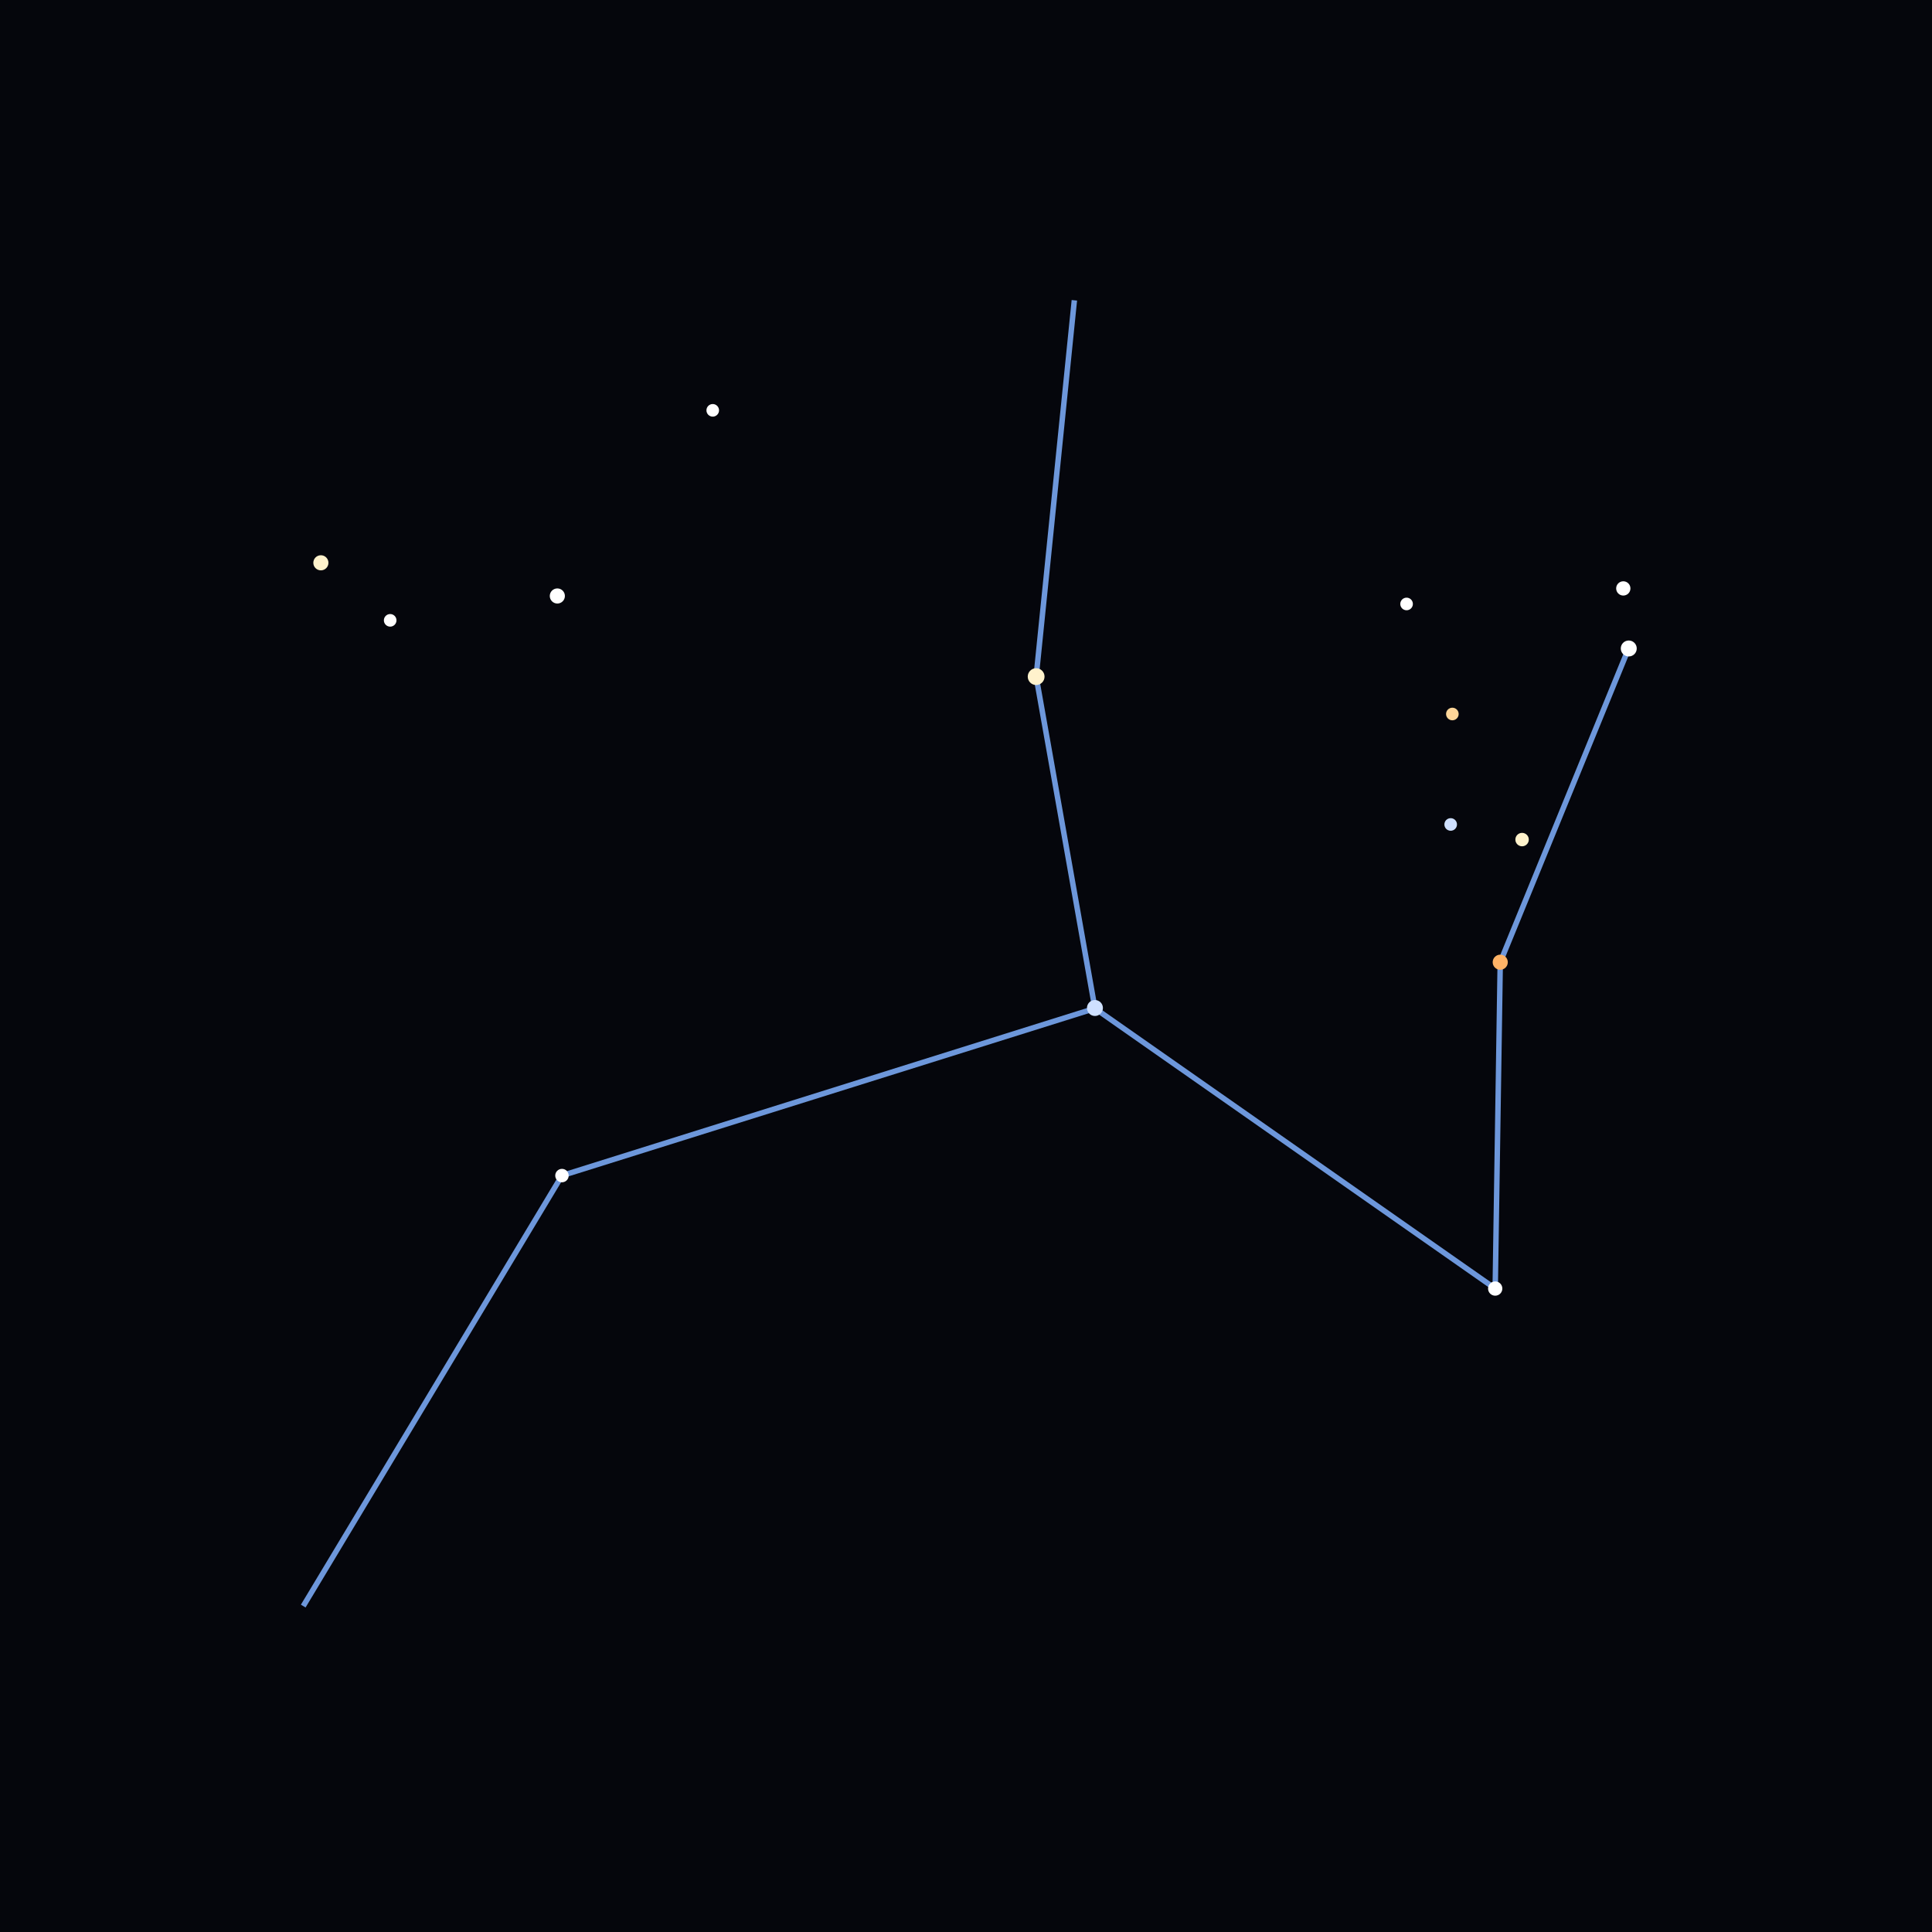
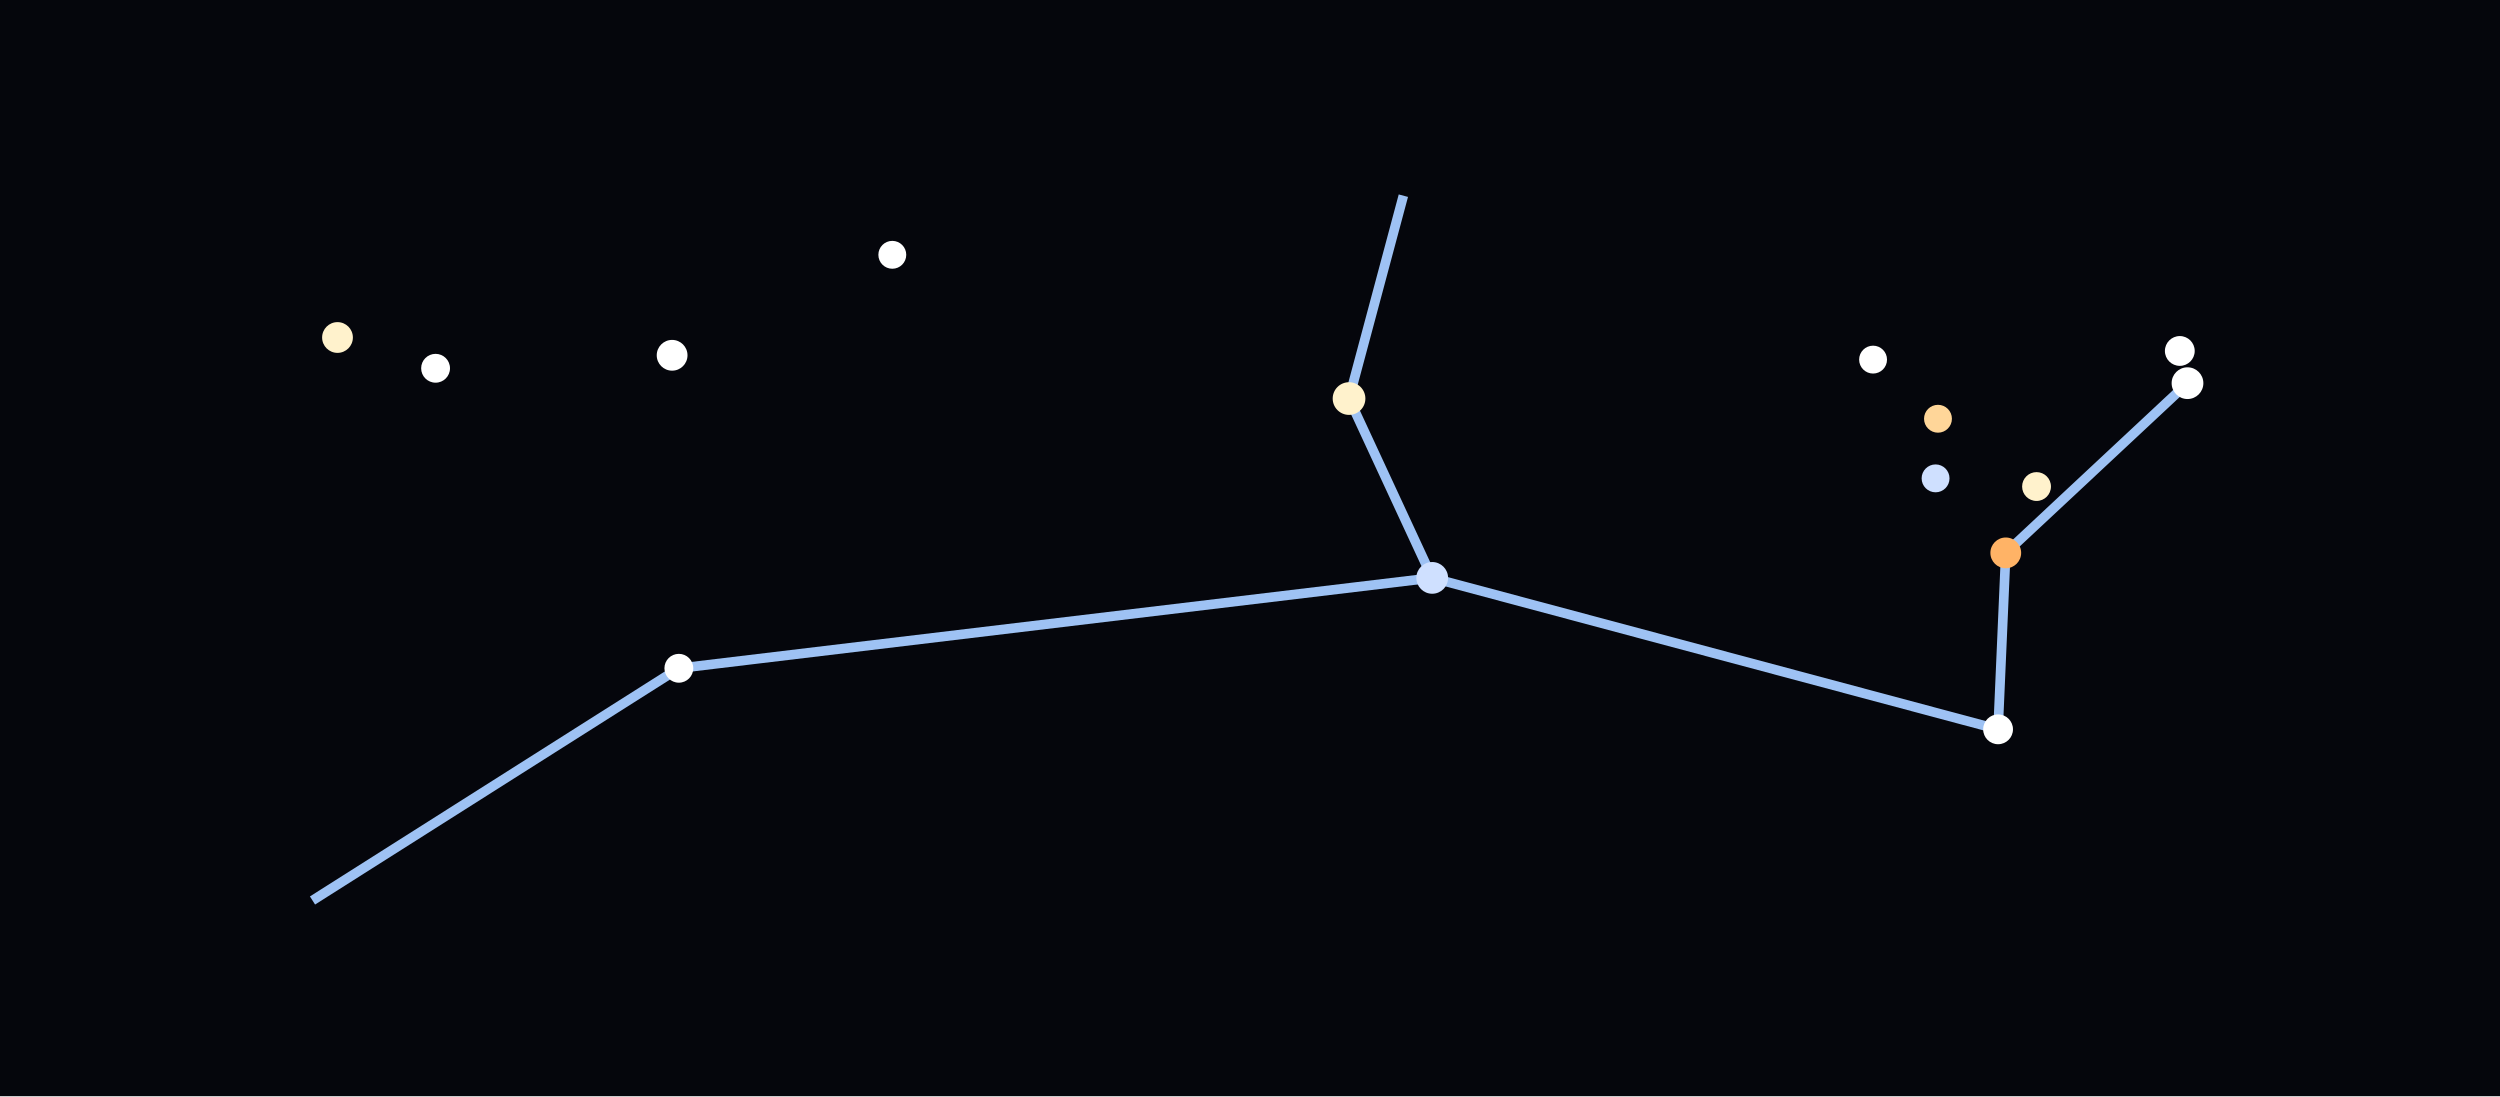
- <svg xmlns="http://www.w3.org/2000/svg" viewBox="0 0 460 460" font-family="Audiowide, Segoe UI, sans-serif">
-   <rect width="460" height="460" fill="#05060c" />
-   <polyline points="255.8,71.5 246.7,161.1 260.7,240.1 356.0,306.8 357.2,229.1 387.8,154.3" fill="none" stroke="#7fb0ff" stroke-width="1.3" stroke-opacity="0.85" />
-   <polyline points="260.7,240.1 133.8,279.9 72.2,382.4" fill="none" stroke="#7fb0ff" stroke-width="1.3" stroke-opacity="0.85" />
-   <circle class="star" cx="246.7" cy="161.1" r="2.0" fill="#fff2cc" data-name="HIP 23522" data-meta="mag 4.03" />
-   <circle class="star" cx="387.8" cy="154.4" r="1.9" fill="#ffffff" data-name="HIP 16228" data-meta="mag 4.21" />
-   <circle class="star" cx="260.7" cy="240.0" r="1.9" fill="#cfe0ff" data-name="HIP 22783" data-meta="mag 4.26" />
-   <circle class="star" cx="76.4" cy="134.0" r="1.8" fill="#fff2cc" data-name="HIP 33449" data-meta="mag 4.35" />
-   <circle class="star" cx="357.2" cy="229.1" r="1.8" fill="#ffb366" data-name="HIP 17884" data-meta="mag 4.39" />
-   <circle class="star" cx="132.7" cy="141.9" r="1.8" fill="#ffffff" data-name="HIP 30060" data-meta="mag 4.44" />
-   <circle class="star" cx="386.5" cy="140.1" r="1.7" fill="#ffffff" data-name="HIP 16281" data-meta="mag 4.55" />
-   <circle class="star" cx="356.0" cy="306.8" r="1.7" fill="#ffffff" data-name="HIP 17959" data-meta="mag 4.59" />
-   <circle class="star" cx="133.8" cy="279.9" r="1.6" fill="#ffffff" data-name="HIP 29997" data-meta="mag 4.76" />
-   <circle class="star" cx="362.4" cy="199.9" r="1.6" fill="#fff2cc" data-name="HIP 17587" data-meta="mag 4.78" />
-   <circle class="star" cx="92.9" cy="147.7" r="1.5" fill="#ffffff" data-name="HIP 32438" data-meta="mag 4.86" />
-   <circle class="star" cx="345.4" cy="196.3" r="1.5" fill="#cfe0ff" data-name="HIP 18505" data-meta="mag 4.95" />
-   <circle class="star" cx="169.7" cy="97.7" r="1.5" fill="#ffffff" data-name="HIP 27949" data-meta="mag 4.96" />
-   <circle class="star" cx="345.8" cy="170.0" r="1.5" fill="#ffd699" data-name="HIP 18488" data-meta="mag 4.99" />
-   <circle class="star" cx="334.9" cy="143.8" r="1.5" fill="#ffffff" data-name="HIP 19018" data-meta="mag 5.0" />
+ <svg xmlns="http://www.w3.org/2000/svg" viewBox="0 0 520 228" font-family="Audiowide, Segoe UI, sans-serif">
+   <rect width="520" height="228" fill="#05060c" />
+   <polyline points="291.9,40.7 280.6,82.9 297.9,120.2 415.6,151.7 417.2,115.0 455.0,79.7" fill="none" stroke="#a6ccff" stroke-width="2.0" stroke-opacity="0.95" stroke-linejoin="round" />
+   <polyline points="297.9,120.2 141.2,139.0 65.0,187.3" fill="none" stroke="#a6ccff" stroke-width="2.0" stroke-opacity="0.95" stroke-linejoin="round" />
+   <circle class="star" cx="280.6" cy="82.9" r="3.4" fill="#fff2cc" data-name="HIP 23522" data-meta="mag 4.03" />
+   <circle class="star" cx="455.0" cy="79.7" r="3.3" fill="#ffffff" data-name="HIP 16228" data-meta="mag 4.21" />
+   <circle class="star" cx="297.9" cy="120.2" r="3.3" fill="#cfe0ff" data-name="HIP 22783" data-meta="mag 4.26" />
+   <circle class="star" cx="70.2" cy="70.2" r="3.2" fill="#fff2cc" data-name="HIP 33449" data-meta="mag 4.35" />
+   <circle class="star" cx="417.2" cy="115.0" r="3.2" fill="#ffb366" data-name="HIP 17884" data-meta="mag 4.39" />
+   <circle class="star" cx="139.8" cy="73.9" r="3.2" fill="#ffffff" data-name="HIP 30060" data-meta="mag 4.44" />
+   <circle class="star" cx="453.4" cy="73.0" r="3.1" fill="#ffffff" data-name="HIP 16281" data-meta="mag 4.55" />
+   <circle class="star" cx="415.6" cy="151.7" r="3.1" fill="#ffffff" data-name="HIP 17959" data-meta="mag 4.59" />
+   <circle class="star" cx="141.2" cy="139.0" r="3.0" fill="#ffffff" data-name="HIP 29997" data-meta="mag 4.76" />
+   <circle class="star" cx="423.6" cy="101.2" r="3.0" fill="#fff2cc" data-name="HIP 17587" data-meta="mag 4.78" />
+   <circle class="star" cx="90.6" cy="76.6" r="3.0" fill="#ffffff" data-name="HIP 32438" data-meta="mag 4.86" />
+   <circle class="star" cx="402.6" cy="99.5" r="2.9" fill="#cfe0ff" data-name="HIP 18505" data-meta="mag 4.95" />
+   <circle class="star" cx="185.6" cy="53.0" r="2.9" fill="#ffffff" data-name="HIP 27949" data-meta="mag 4.96" />
+   <circle class="star" cx="403.1" cy="87.1" r="2.9" fill="#ffd699" data-name="HIP 18488" data-meta="mag 4.99" />
+   <circle class="star" cx="389.6" cy="74.8" r="2.9" fill="#ffffff" data-name="HIP 19018" data-meta="mag 5.0" />
</svg>
